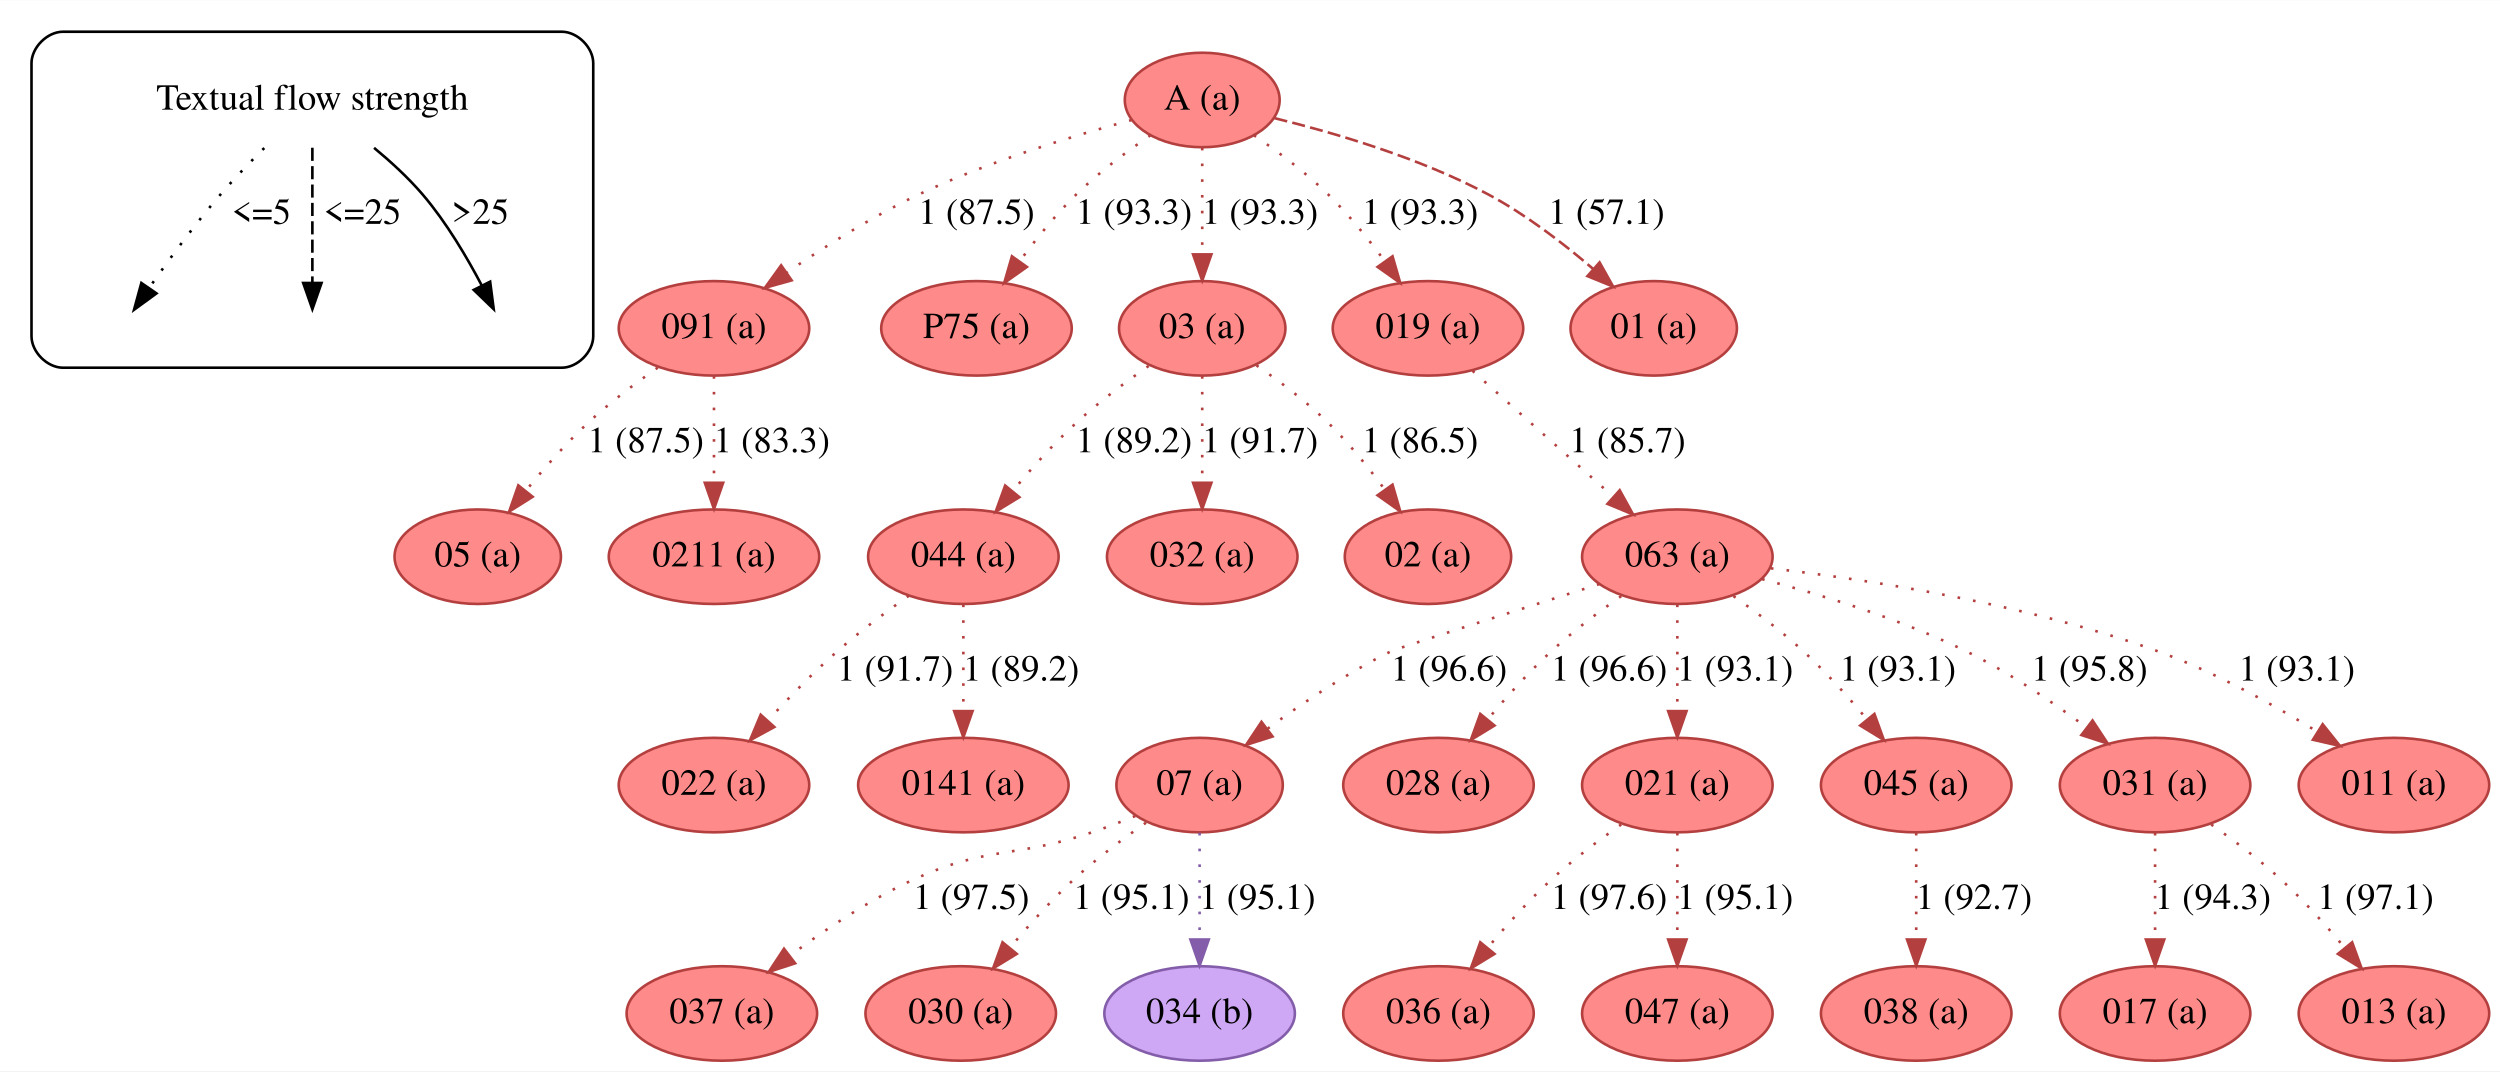
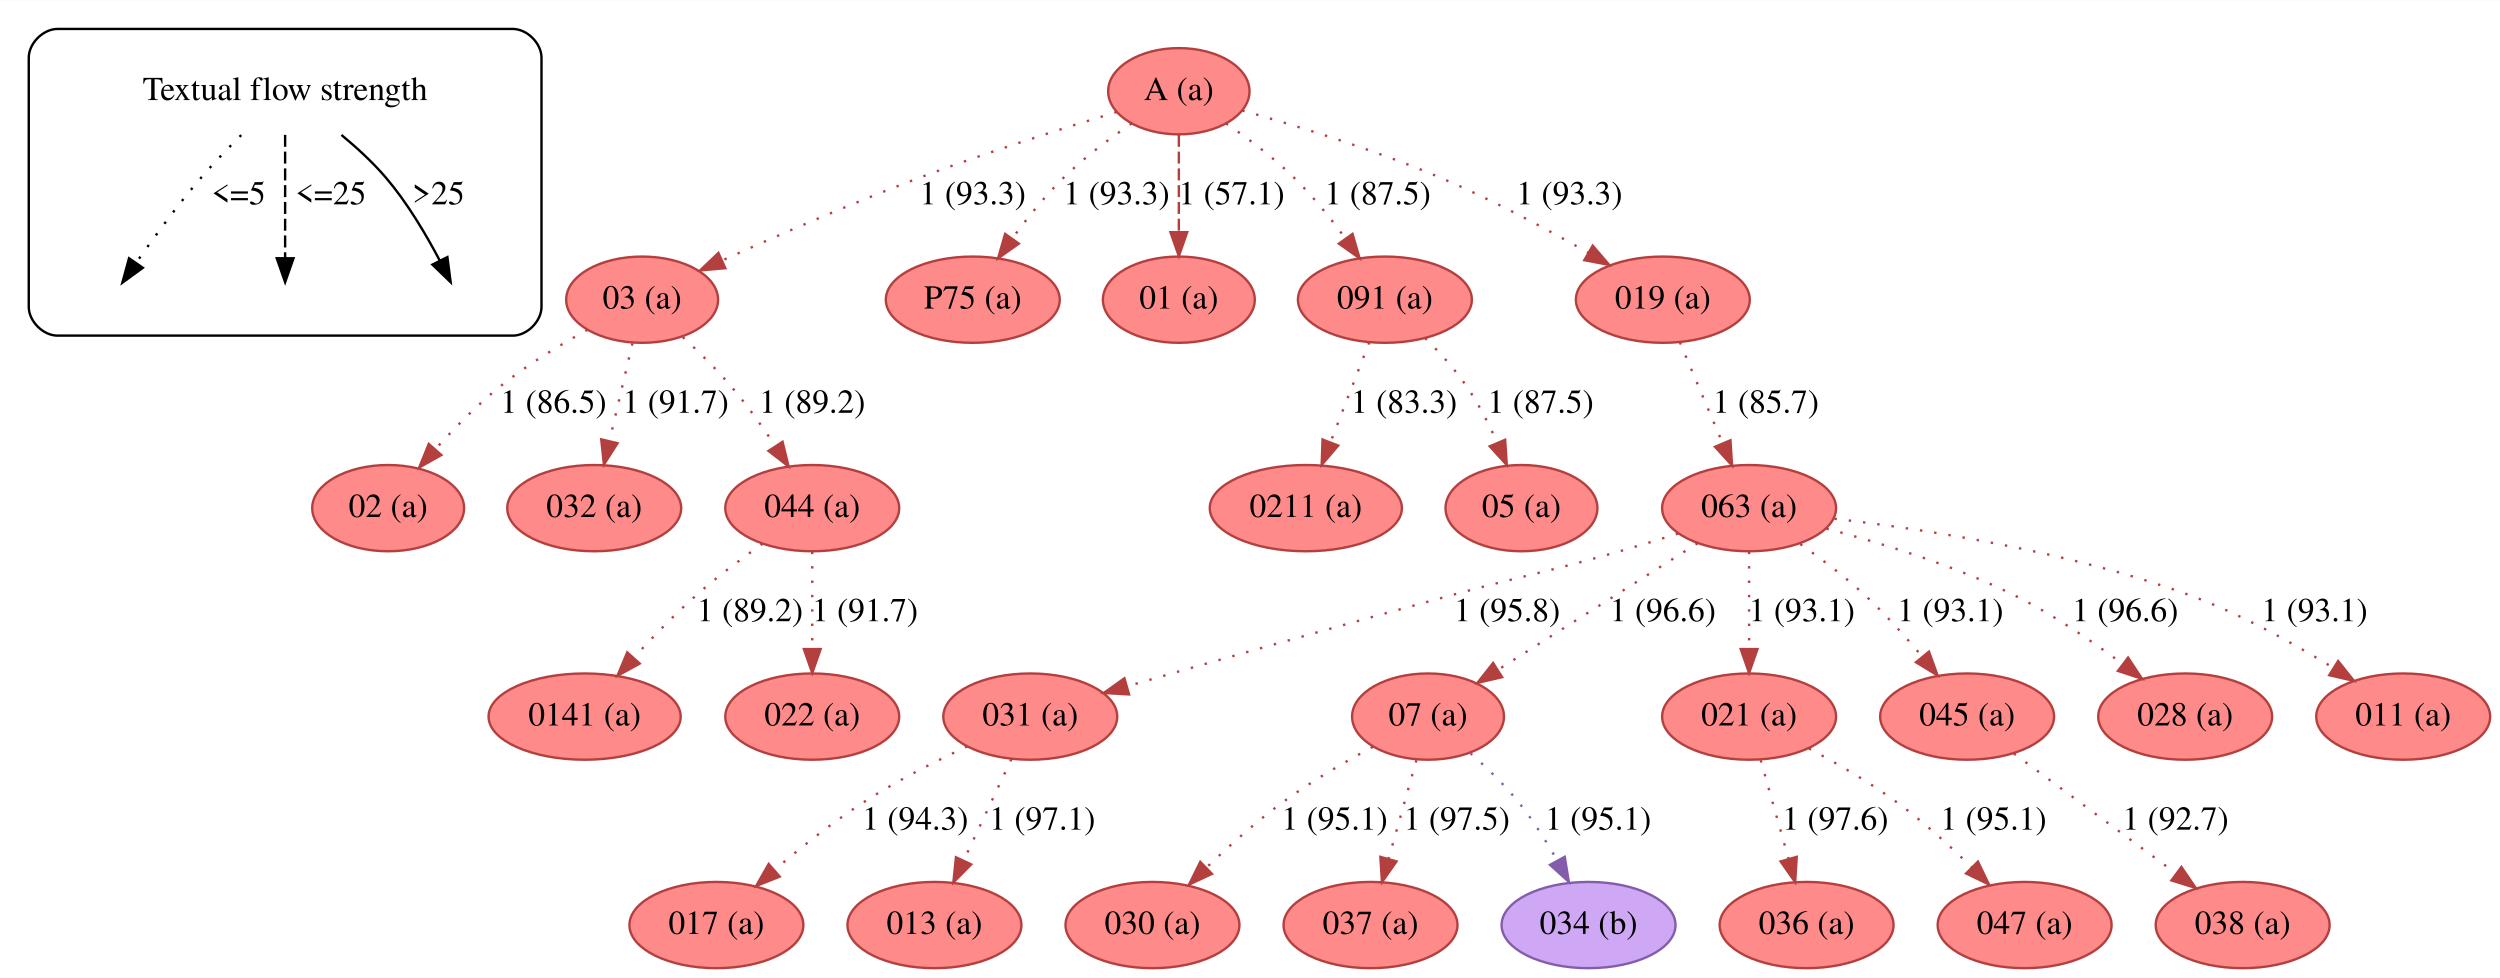
- <svg xmlns="http://www.w3.org/2000/svg" width="952pt" height="408pt" viewBox="0.00 0.00 952.40 408.00">
+ <svg xmlns="http://www.w3.org/2000/svg" width="1043pt" height="408pt" viewBox="0.00 0.00 1043.40 408.00">
  <g id="graph0" class="graph" transform="scale(1 1) rotate(0) translate(4 404)">
-     <polygon fill="white" stroke="none" points="-4,4 -4,-404 948.397,-404 948.397,4 -4,4" />
+     <polygon fill="white" stroke="none" points="-4,4 -4,-404 1039.4,-404 1039.4,4 -4,4" />
    <g id="clust1" class="cluster">
      <path fill="none" stroke="black" d="M20,-264C20,-264 210,-264 210,-264 216,-264 222,-270 222,-276 222,-276 222,-380 222,-380 222,-386 216,-392 210,-392 210,-392 20,-392 20,-392 14,-392 8,-386 8,-380 8,-380 8,-276 8,-276 8,-270 14,-264 20,-264" />
    </g>
    <g id="node1" class="node">
      <text text-anchor="middle" x="115" y="-362.3" font-family="Times,serif" font-size="14.00">Textual flow strength</text>
    </g>
    <g id="edge1" class="edge">
      <path fill="none" stroke="black" stroke-dasharray="1,5" d="M96.666,-347.686C91.132,-342.194 85.161,-335.989 80,-330 70.171,-318.593 60.072,-304.779 52.914,-294.563" />
      <polygon fill="black" stroke="black" points="55.614,-292.314 47.056,-286.068 49.851,-296.288 55.614,-292.314" />
      <text text-anchor="middle" x="95.5" y="-318.8" font-family="Times,serif" font-size="14.00">&lt;=5  </text>
    </g>
    <g id="edge2" class="edge">
      <path fill="none" stroke="black" stroke-dasharray="5,2" d="M115,-347.799C115,-332.794 115,-311.174 115,-296.409" />
      <polygon fill="black" stroke="black" points="118.5,-296.293 115,-286.293 111.5,-296.293 118.5,-296.293" />
      <text text-anchor="middle" x="134" y="-318.8" font-family="Times,serif" font-size="14.00">  &lt;=25</text>
    </g>
    <g id="edge3" class="edge">
      <path fill="none" stroke="black" d="M138.503,-347.76C144.906,-342.462 151.567,-336.344 157,-330 166.087,-319.39 174.095,-305.689 179.546,-295.313" />
      <polygon fill="black" stroke="black" points="182.722,-296.789 184.091,-286.283 176.469,-293.642 182.722,-296.789" />
      <text text-anchor="middle" x="179" y="-318.8" font-family="Times,serif" font-size="14.00">&gt;25</text>
    </g>
    <g id="node5" class="node">
-       <ellipse fill="#ff8a8a" stroke="#b43f3f" cx="268" cy="-279" rx="36.294" ry="18" />
-       <text text-anchor="middle" x="268" y="-275.3" font-family="Times,serif" font-size="14.00">091 (a)</text>
+       <ellipse fill="#ff8a8a" stroke="#b43f3f" cx="264" cy="-279" rx="31.695" ry="18" />
+       <text text-anchor="middle" x="264" y="-275.3" font-family="Times,serif" font-size="14.00">03 (a)</text>
    </g>
    <g id="node6" class="node">
-       <ellipse fill="#ff8a8a" stroke="#b43f3f" cx="178" cy="-192" rx="31.695" ry="18" />
-       <text text-anchor="middle" x="178" y="-188.3" font-family="Times,serif" font-size="14.00">05 (a)</text>
+       <ellipse fill="#ff8a8a" stroke="#b43f3f" cx="158" cy="-192" rx="31.695" ry="18" />
+       <text text-anchor="middle" x="158" y="-188.3" font-family="Times,serif" font-size="14.00">02 (a)</text>
    </g>
    <g id="edge4" class="edge">
-       <path fill="none" stroke="#b43f3f" stroke-dasharray="1,5" d="M246.584,-264.054C237.957,-258.018 228.142,-250.601 220,-243 211.585,-235.144 203.238,-225.653 196.228,-217.06" />
-       <polygon fill="#b43f3f" stroke="#b43f3f" points="198.924,-214.827 189.959,-209.18 193.446,-219.185 198.924,-214.827" />
-       <text text-anchor="middle" x="242" y="-231.8" font-family="Times,serif" font-size="14.00">1 (87.5)</text>
+       <path fill="none" stroke="#b43f3f" stroke-dasharray="1,5" d="M241.178,-266.431C229.811,-260.19 216.15,-251.941 205,-243 195.322,-235.24 185.741,-225.52 177.78,-216.72" />
+       <polygon fill="#b43f3f" stroke="#b43f3f" points="180.201,-214.173 170.967,-208.978 174.946,-218.797 180.201,-214.173" />
+       <text text-anchor="middle" x="227" y="-231.8" font-family="Times,serif" font-size="14.00">1 (86.5)</text>
    </g>
    <g id="node7" class="node">
-       <ellipse fill="#ff8a8a" stroke="#b43f3f" cx="268" cy="-192" rx="40.094" ry="18" />
-       <text text-anchor="middle" x="268" y="-188.3" font-family="Times,serif" font-size="14.00">0211 (a)</text>
+       <ellipse fill="#ff8a8a" stroke="#b43f3f" cx="244" cy="-192" rx="36.294" ry="18" />
+       <text text-anchor="middle" x="244" y="-188.3" font-family="Times,serif" font-size="14.00">032 (a)</text>
    </g>
    <g id="edge5" class="edge">
-       <path fill="none" stroke="#b43f3f" stroke-dasharray="1,5" d="M268,-260.799C268,-249.163 268,-233.548 268,-220.237" />
-       <polygon fill="#b43f3f" stroke="#b43f3f" points="271.5,-220.175 268,-210.175 264.5,-220.175 271.5,-220.175" />
-       <text text-anchor="middle" x="290" y="-231.8" font-family="Times,serif" font-size="14.00">1 (83.3)</text>
+       <path fill="none" stroke="#b43f3f" stroke-dasharray="1,5" d="M259.953,-260.799C257.215,-249.163 253.541,-233.548 250.409,-220.237" />
+       <polygon fill="#b43f3f" stroke="#b43f3f" points="253.739,-219.108 248.041,-210.175 246.925,-220.711 253.739,-219.108" />
+       <text text-anchor="middle" x="278" y="-231.8" font-family="Times,serif" font-size="14.00">1 (91.7)</text>
    </g>
    <g id="node8" class="node">
-       <ellipse fill="#ff8a8a" stroke="#b43f3f" cx="454" cy="-366" rx="29.497" ry="18" />
-       <text text-anchor="middle" x="454" y="-362.3" font-family="Times,serif" font-size="14.00">A (a)</text>
+       <ellipse fill="#ff8a8a" stroke="#b43f3f" cx="335" cy="-192" rx="36.294" ry="18" />
+       <text text-anchor="middle" x="335" y="-188.3" font-family="Times,serif" font-size="14.00">044 (a)</text>
    </g>
    <g id="edge6" class="edge">
-       <path fill="none" stroke="#b43f3f" stroke-dasharray="1,5" d="M427.084,-358.348C404.78,-352.351 372.549,-342.555 346,-330 328.539,-321.743 310.298,-310.231 295.849,-300.335" />
-       <polygon fill="#b43f3f" stroke="#b43f3f" points="297.587,-297.28 287.384,-294.425 293.58,-303.02 297.587,-297.28" />
-       <text text-anchor="middle" x="368" y="-318.8" font-family="Times,serif" font-size="14.00">1 (87.5)</text>
+       <path fill="none" stroke="#b43f3f" stroke-dasharray="1,5" d="M280.965,-263.384C287.537,-257.365 294.925,-250.137 301,-243 307.596,-235.251 314.071,-226.201 319.572,-217.947" />
+       <polygon fill="#b43f3f" stroke="#b43f3f" points="322.61,-219.695 325.118,-209.402 316.738,-215.884 322.61,-219.695" />
+       <text text-anchor="middle" x="335" y="-231.8" font-family="Times,serif" font-size="14.00">1 (89.2)</text>
+     </g>
+     <g id="node31" class="node">
+       <ellipse fill="#ff8a8a" stroke="#b43f3f" cx="240" cy="-105" rx="40.094" ry="18" />
+       <text text-anchor="middle" x="240" y="-101.3" font-family="Times,serif" font-size="14.00">0141 (a)</text>
+     </g>
+     <g id="edge29" class="edge">
+       <path fill="none" stroke="#b43f3f" stroke-dasharray="1,5" d="M314.27,-177.159C305.564,-171.025 295.505,-163.508 287,-156 277.837,-147.911 268.469,-138.276 260.533,-129.632" />
+       <polygon fill="#b43f3f" stroke="#b43f3f" points="262.99,-127.129 253.694,-122.045 257.79,-131.816 262.99,-127.129" />
+       <text text-anchor="middle" x="309" y="-144.8" font-family="Times,serif" font-size="14.00">1 (89.2)</text>
+     </g>
+     <g id="node32" class="node">
+       <ellipse fill="#ff8a8a" stroke="#b43f3f" cx="335" cy="-105" rx="36.294" ry="18" />
+       <text text-anchor="middle" x="335" y="-101.3" font-family="Times,serif" font-size="14.00">022 (a)</text>
+     </g>
+     <g id="edge30" class="edge">
+       <path fill="none" stroke="#b43f3f" stroke-dasharray="1,5" d="M335,-173.799C335,-162.163 335,-146.548 335,-133.237" />
+       <polygon fill="#b43f3f" stroke="#b43f3f" points="338.5,-133.175 335,-123.175 331.5,-133.175 338.5,-133.175" />
+       <text text-anchor="middle" x="357" y="-144.8" font-family="Times,serif" font-size="14.00">1 (91.7)</text>
    </g>
    <g id="node9" class="node">
-       <ellipse fill="#ff8a8a" stroke="#b43f3f" cx="368" cy="-279" rx="36.294" ry="18" />
-       <text text-anchor="middle" x="368" y="-275.3" font-family="Times,serif" font-size="14.00">P75 (a)</text>
+       <ellipse fill="#ff8a8a" stroke="#b43f3f" cx="488" cy="-366" rx="29.497" ry="18" />
+       <text text-anchor="middle" x="488" y="-362.3" font-family="Times,serif" font-size="14.00">A (a)</text>
    </g>
    <g id="edge7" class="edge">
-       <path fill="none" stroke="#b43f3f" stroke-dasharray="1,5" d="M434.3,-352.561C425.199,-346.347 414.543,-338.375 406,-330 398.175,-322.329 390.638,-312.975 384.368,-304.442" />
-       <polygon fill="#b43f3f" stroke="#b43f3f" points="387.206,-302.394 378.557,-296.275 381.503,-306.452 387.206,-302.394" />
-       <text text-anchor="middle" x="428" y="-318.8" font-family="Times,serif" font-size="14.00">1 (93.3)</text>
+       <path fill="none" stroke="#b43f3f" stroke-dasharray="1,5" d="M462.016,-357.327C439.991,-350.645 407.668,-340.42 380,-330 351.807,-319.382 320.468,-305.762 297.478,-295.419" />
+       <polygon fill="#b43f3f" stroke="#b43f3f" points="298.724,-292.141 288.17,-291.205 295.837,-298.518 298.724,-292.141" />
+       <text text-anchor="middle" x="402" y="-318.8" font-family="Times,serif" font-size="14.00">1 (93.3)</text>
    </g>
    <g id="node10" class="node">
-       <ellipse fill="#ff8a8a" stroke="#b43f3f" cx="454" cy="-279" rx="31.695" ry="18" />
-       <text text-anchor="middle" x="454" y="-275.3" font-family="Times,serif" font-size="14.00">03 (a)</text>
+       <ellipse fill="#ff8a8a" stroke="#b43f3f" cx="402" cy="-279" rx="36.294" ry="18" />
+       <text text-anchor="middle" x="402" y="-275.3" font-family="Times,serif" font-size="14.00">P75 (a)</text>
    </g>
    <g id="edge8" class="edge">
-       <path fill="none" stroke="#b43f3f" stroke-dasharray="1,5" d="M454,-347.799C454,-336.163 454,-320.548 454,-307.237" />
-       <polygon fill="#b43f3f" stroke="#b43f3f" points="457.5,-307.175 454,-297.175 450.5,-307.175 457.5,-307.175" />
-       <text text-anchor="middle" x="476" y="-318.8" font-family="Times,serif" font-size="14.00">1 (93.3)</text>
+       <path fill="none" stroke="#b43f3f" stroke-dasharray="1,5" d="M468.3,-352.561C459.199,-346.347 448.543,-338.375 440,-330 432.175,-322.329 424.638,-312.975 418.368,-304.442" />
+       <polygon fill="#b43f3f" stroke="#b43f3f" points="421.206,-302.394 412.557,-296.275 415.503,-306.452 421.206,-302.394" />
+       <text text-anchor="middle" x="462" y="-318.8" font-family="Times,serif" font-size="14.00">1 (93.3)</text>
    </g>
    <g id="node11" class="node">
-       <ellipse fill="#ff8a8a" stroke="#b43f3f" cx="540" cy="-279" rx="36.294" ry="18" />
-       <text text-anchor="middle" x="540" y="-275.3" font-family="Times,serif" font-size="14.00">019 (a)</text>
+       <ellipse fill="#ff8a8a" stroke="#b43f3f" cx="488" cy="-279" rx="31.695" ry="18" />
+       <text text-anchor="middle" x="488" y="-275.3" font-family="Times,serif" font-size="14.00">01 (a)</text>
    </g>
    <g id="edge9" class="edge">
-       <path fill="none" stroke="#b43f3f" stroke-dasharray="1,5" d="M473.7,-352.561C482.801,-346.347 493.457,-338.375 502,-330 509.825,-322.329 517.362,-312.975 523.632,-304.442" />
-       <polygon fill="#b43f3f" stroke="#b43f3f" points="526.497,-306.452 529.443,-296.275 520.794,-302.394 526.497,-306.452" />
-       <text text-anchor="middle" x="537" y="-318.8" font-family="Times,serif" font-size="14.00">1 (93.3)</text>
+       <path fill="none" stroke="#b43f3f" stroke-dasharray="5,2" d="M488,-347.799C488,-336.163 488,-320.548 488,-307.237" />
+       <polygon fill="#b43f3f" stroke="#b43f3f" points="491.5,-307.175 488,-297.175 484.5,-307.175 491.5,-307.175" />
+       <text text-anchor="middle" x="510" y="-318.8" font-family="Times,serif" font-size="14.00">1 (57.1)</text>
    </g>
    <g id="node12" class="node">
-       <ellipse fill="#ff8a8a" stroke="#b43f3f" cx="626" cy="-279" rx="31.695" ry="18" />
-       <text text-anchor="middle" x="626" y="-275.3" font-family="Times,serif" font-size="14.00">01 (a)</text>
+       <ellipse fill="#ff8a8a" stroke="#b43f3f" cx="574" cy="-279" rx="36.294" ry="18" />
+       <text text-anchor="middle" x="574" y="-275.3" font-family="Times,serif" font-size="14.00">091 (a)</text>
    </g>
    <g id="edge10" class="edge">
-       <path fill="none" stroke="#b43f3f" stroke-dasharray="5,2" d="M481.52,-359.083C504.242,-353.524 536.881,-343.958 563,-330 577.27,-322.374 591.53,-311.408 602.864,-301.687" />
-       <polygon fill="#b43f3f" stroke="#b43f3f" points="605.378,-304.137 610.559,-294.895 600.745,-298.889 605.378,-304.137" />
-       <text text-anchor="middle" x="608" y="-318.8" font-family="Times,serif" font-size="14.00">1 (57.1)</text>
+       <path fill="none" stroke="#b43f3f" stroke-dasharray="1,5" d="M507.7,-352.561C516.801,-346.347 527.457,-338.375 536,-330 543.825,-322.329 551.362,-312.975 557.632,-304.442" />
+       <polygon fill="#b43f3f" stroke="#b43f3f" points="560.497,-306.452 563.443,-296.275 554.794,-302.394 560.497,-306.452" />
+       <text text-anchor="middle" x="571" y="-318.8" font-family="Times,serif" font-size="14.00">1 (87.5)</text>
+     </g>
+     <g id="node13" class="node">
+       <ellipse fill="#ff8a8a" stroke="#b43f3f" cx="690" cy="-279" rx="36.294" ry="18" />
+       <text text-anchor="middle" x="690" y="-275.3" font-family="Times,serif" font-size="14.00">019 (a)</text>
+     </g>
+     <g id="edge11" class="edge">
+       <path fill="none" stroke="#b43f3f" stroke-dasharray="1,5" d="M514.476,-357.967C536.857,-351.676 569.564,-341.665 597,-330 618.261,-320.961 641.129,-308.703 658.868,-298.587" />
+       <polygon fill="#b43f3f" stroke="#b43f3f" points="660.731,-301.552 667.641,-293.521 657.231,-295.491 660.731,-301.552" />
+       <text text-anchor="middle" x="651" y="-318.8" font-family="Times,serif" font-size="14.00">1 (93.3)</text>
+     </g>
+     <g id="node14" class="node">
+       <ellipse fill="#ff8a8a" stroke="#b43f3f" cx="541" cy="-192" rx="40.094" ry="18" />
+       <text text-anchor="middle" x="541" y="-188.3" font-family="Times,serif" font-size="14.00">0211 (a)</text>
+     </g>
+     <g id="edge12" class="edge">
+       <path fill="none" stroke="#b43f3f" stroke-dasharray="1,5" d="M567.48,-261.207C562.855,-249.293 556.554,-233.063 551.259,-219.424" />
+       <polygon fill="#b43f3f" stroke="#b43f3f" points="554.501,-218.105 547.619,-210.049 547.976,-220.638 554.501,-218.105" />
+       <text text-anchor="middle" x="582" y="-231.8" font-family="Times,serif" font-size="14.00">1 (83.3)</text>
+     </g>
+     <g id="node15" class="node">
+       <ellipse fill="#ff8a8a" stroke="#b43f3f" cx="631" cy="-192" rx="31.695" ry="18" />
+       <text text-anchor="middle" x="631" y="-188.3" font-family="Times,serif" font-size="14.00">05 (a)</text>
+     </g>
+     <g id="edge13" class="edge">
+       <path fill="none" stroke="#b43f3f" stroke-dasharray="1,5" d="M590.804,-262.978C596.724,-257.131 603.114,-250.127 608,-243 612.994,-235.717 617.38,-227.175 620.945,-219.234" />
+       <polygon fill="#b43f3f" stroke="#b43f3f" points="624.192,-220.542 624.874,-209.969 617.748,-217.809 624.192,-220.542" />
+       <text text-anchor="middle" x="639" y="-231.8" font-family="Times,serif" font-size="14.00">1 (87.5)</text>
+     </g>
+     <g id="node16" class="node">
+       <ellipse fill="#ff8a8a" stroke="#b43f3f" cx="726" cy="-192" rx="36.294" ry="18" />
+       <text text-anchor="middle" x="726" y="-188.3" font-family="Times,serif" font-size="14.00">063 (a)</text>
+     </g>
+     <g id="edge27" class="edge">
+       <path fill="none" stroke="#b43f3f" stroke-dasharray="1,5" d="M697.112,-261.207C702.191,-249.216 709.122,-232.851 714.922,-219.157" />
+       <polygon fill="#b43f3f" stroke="#b43f3f" points="718.225,-220.332 718.902,-209.758 711.779,-217.602 718.225,-220.332" />
+       <text text-anchor="middle" x="733" y="-231.8" font-family="Times,serif" font-size="14.00">1 (85.7)</text>
+     </g>
+     <g id="node17" class="node">
+       <ellipse fill="#ff8a8a" stroke="#b43f3f" cx="426" cy="-105" rx="36.294" ry="18" />
+       <text text-anchor="middle" x="426" y="-101.3" font-family="Times,serif" font-size="14.00">031 (a)</text>
+     </g>
+     <g id="edge14" class="edge">
+       <path fill="none" stroke="#b43f3f" stroke-dasharray="1,5" d="M696.371,-181.381C688.476,-178.897 679.934,-176.282 672,-174 641.542,-165.239 633.585,-164.308 603,-156 556.162,-143.277 502.547,-128.036 466.713,-117.752" />
+       <polygon fill="#b43f3f" stroke="#b43f3f" points="467.223,-114.257 456.645,-114.859 465.289,-120.985 467.223,-114.257" />
+       <text text-anchor="middle" x="625" y="-144.8" font-family="Times,serif" font-size="14.00">1 (95.8)</text>
+     </g>
+     <g id="node18" class="node">
+       <ellipse fill="#ff8a8a" stroke="#b43f3f" cx="592" cy="-105" rx="31.695" ry="18" />
+       <text text-anchor="middle" x="592" y="-101.3" font-family="Times,serif" font-size="14.00">07 (a)</text>
+     </g>
+     <g id="edge15" class="edge">
+       <path fill="none" stroke="#b43f3f" stroke-dasharray="1,5" d="M704.471,-177.343C681.936,-163.049 646.408,-140.513 621.322,-124.6" />
+       <polygon fill="#b43f3f" stroke="#b43f3f" points="622.915,-121.466 612.596,-119.065 619.165,-127.377 622.915,-121.466" />
+       <text text-anchor="middle" x="690" y="-144.8" font-family="Times,serif" font-size="14.00">1 (96.6)</text>
+     </g>
+     <g id="node19" class="node">
+       <ellipse fill="#ff8a8a" stroke="#b43f3f" cx="726" cy="-105" rx="36.294" ry="18" />
+       <text text-anchor="middle" x="726" y="-101.3" font-family="Times,serif" font-size="14.00">021 (a)</text>
+     </g>
+     <g id="edge16" class="edge">
+       <path fill="none" stroke="#b43f3f" stroke-dasharray="1,5" d="M726,-173.799C726,-162.163 726,-146.548 726,-133.237" />
+       <polygon fill="#b43f3f" stroke="#b43f3f" points="729.5,-133.175 726,-123.175 722.5,-133.175 729.5,-133.175" />
+       <text text-anchor="middle" x="748" y="-144.8" font-family="Times,serif" font-size="14.00">1 (93.1)</text>
+     </g>
+     <g id="node20" class="node">
+       <ellipse fill="#ff8a8a" stroke="#b43f3f" cx="817" cy="-105" rx="36.294" ry="18" />
+       <text text-anchor="middle" x="817" y="-101.3" font-family="Times,serif" font-size="14.00">045 (a)</text>
+     </g>
+     <g id="edge17" class="edge">
+       <path fill="none" stroke="#b43f3f" stroke-dasharray="1,5" d="M747.372,-177.006C755.992,-170.963 765.814,-163.554 774,-156 782.544,-148.115 791.076,-138.619 798.26,-130.029" />
+       <polygon fill="#b43f3f" stroke="#b43f3f" points="801.077,-132.113 804.692,-122.155 795.656,-127.685 801.077,-132.113" />
+       <text text-anchor="middle" x="810" y="-144.8" font-family="Times,serif" font-size="14.00">1 (93.1)</text>
+     </g>
+     <g id="node21" class="node">
+       <ellipse fill="#ff8a8a" stroke="#b43f3f" cx="908" cy="-105" rx="36.294" ry="18" />
+       <text text-anchor="middle" x="908" y="-101.3" font-family="Times,serif" font-size="14.00">028 (a)</text>
+     </g>
+     <g id="edge18" class="edge">
+       <path fill="none" stroke="#b43f3f" stroke-dasharray="1,5" d="M758.267,-183.461C780.727,-177.566 811.009,-168.305 836,-156 852.128,-148.059 868.702,-136.801 881.877,-126.977" />
+       <polygon fill="#b43f3f" stroke="#b43f3f" points="884.176,-129.626 890.004,-120.778 879.931,-124.06 884.176,-129.626" />
+       <text text-anchor="middle" x="883" y="-144.8" font-family="Times,serif" font-size="14.00">1 (96.6)</text>
+     </g>
+     <g id="node22" class="node">
+       <ellipse fill="#ff8a8a" stroke="#b43f3f" cx="999" cy="-105" rx="36.294" ry="18" />
+       <text text-anchor="middle" x="999" y="-101.3" font-family="Times,serif" font-size="14.00">011 (a)</text>
+     </g>
+     <g id="edge19" class="edge">
+       <path fill="none" stroke="#b43f3f" stroke-dasharray="1,5" d="M761.629,-187.578C799.17,-183.197 859.588,-173.927 909,-156 930.266,-148.285 952.502,-135.977 969.552,-125.504" />
+       <polygon fill="#b43f3f" stroke="#b43f3f" points="971.844,-128.197 978.451,-119.915 968.121,-122.269 971.844,-128.197" />
+       <text text-anchor="middle" x="962" y="-144.8" font-family="Times,serif" font-size="14.00">1 (93.1)</text>
+     </g>
+     <g id="node23" class="node">
+       <ellipse fill="#ff8a8a" stroke="#b43f3f" cx="295" cy="-18" rx="36.294" ry="18" />
+       <text text-anchor="middle" x="295" y="-14.3" font-family="Times,serif" font-size="14.00">017 (a)</text>
+     </g>
+     <g id="edge20" class="edge">
+       <path fill="none" stroke="#b43f3f" stroke-dasharray="1,5" d="M399.641,-92.527C386.188,-86.251 369.796,-77.943 356,-69 343.273,-60.75 330.139,-50.278 319.334,-41.052" />
+       <polygon fill="#b43f3f" stroke="#b43f3f" points="321.411,-38.221 311.57,-34.297 316.817,-43.502 321.411,-38.221" />
+       <text text-anchor="middle" x="378" y="-57.8" font-family="Times,serif" font-size="14.00">1 (94.3)</text>
+     </g>
+     <g id="node24" class="node">
+       <ellipse fill="#ff8a8a" stroke="#b43f3f" cx="386" cy="-18" rx="36.294" ry="18" />
+       <text text-anchor="middle" x="386" y="-14.3" font-family="Times,serif" font-size="14.00">013 (a)</text>
+     </g>
+     <g id="edge21" class="edge">
+       <path fill="none" stroke="#b43f3f" stroke-dasharray="1,5" d="M418.097,-87.207C412.454,-75.216 404.753,-58.851 398.309,-45.157" />
+       <polygon fill="#b43f3f" stroke="#b43f3f" points="401.311,-43.316 393.886,-35.758 394.977,-46.297 401.311,-43.316" />
+       <text text-anchor="middle" x="431" y="-57.8" font-family="Times,serif" font-size="14.00">1 (97.1)</text>
    </g>
    <g id="node25" class="node">
-       <ellipse fill="#ff8a8a" stroke="#b43f3f" cx="363" cy="-192" rx="36.294" ry="18" />
-       <text text-anchor="middle" x="363" y="-188.3" font-family="Times,serif" font-size="14.00">044 (a)</text>
+       <ellipse fill="#ff8a8a" stroke="#b43f3f" cx="477" cy="-18" rx="36.294" ry="18" />
+       <text text-anchor="middle" x="477" y="-14.3" font-family="Times,serif" font-size="14.00">030 (a)</text>
    </g>
    <g id="edge22" class="edge">
-       <path fill="none" stroke="#b43f3f" stroke-dasharray="1,5" d="M433.581,-264.672C424.737,-258.512 414.489,-250.834 406,-243 397.456,-235.115 388.924,-225.619 381.74,-217.029" />
-       <polygon fill="#b43f3f" stroke="#b43f3f" points="384.344,-214.685 375.308,-209.155 378.923,-219.113 384.344,-214.685" />
-       <text text-anchor="middle" x="428" y="-231.8" font-family="Times,serif" font-size="14.00">1 (89.2)</text>
+       <path fill="none" stroke="#b43f3f" stroke-dasharray="1,5" d="M568.931,-92.366C557.182,-86.048 542.903,-77.751 531,-69 520.062,-60.959 508.902,-50.98 499.588,-42.056" />
+       <polygon fill="#b43f3f" stroke="#b43f3f" points="501.84,-39.364 492.243,-34.875 496.946,-44.369 501.84,-39.364" />
+       <text text-anchor="middle" x="553" y="-57.8" font-family="Times,serif" font-size="14.00">1 (95.1)</text>
    </g>
    <g id="node26" class="node">
-       <ellipse fill="#ff8a8a" stroke="#b43f3f" cx="454" cy="-192" rx="36.294" ry="18" />
-       <text text-anchor="middle" x="454" y="-188.3" font-family="Times,serif" font-size="14.00">032 (a)</text>
+       <ellipse fill="#ff8a8a" stroke="#b43f3f" cx="568" cy="-18" rx="36.294" ry="18" />
+       <text text-anchor="middle" x="568" y="-14.3" font-family="Times,serif" font-size="14.00">037 (a)</text>
    </g>
    <g id="edge23" class="edge">
-       <path fill="none" stroke="#b43f3f" stroke-dasharray="1,5" d="M454,-260.799C454,-249.163 454,-233.548 454,-220.237" />
-       <polygon fill="#b43f3f" stroke="#b43f3f" points="457.5,-220.175 454,-210.175 450.5,-220.175 457.5,-220.175" />
-       <text text-anchor="middle" x="476" y="-231.8" font-family="Times,serif" font-size="14.00">1 (91.7)</text>
+       <path fill="none" stroke="#b43f3f" stroke-dasharray="1,5" d="M587.143,-86.799C583.803,-74.97 579.303,-59.03 575.504,-45.578" />
+       <polygon fill="#b43f3f" stroke="#b43f3f" points="578.853,-44.558 572.768,-35.885 572.117,-46.46 578.853,-44.558" />
+       <text text-anchor="middle" x="604" y="-57.8" font-family="Times,serif" font-size="14.00">1 (97.5)</text>
    </g>
    <g id="node27" class="node">
-       <ellipse fill="#ff8a8a" stroke="#b43f3f" cx="540" cy="-192" rx="31.695" ry="18" />
-       <text text-anchor="middle" x="540" y="-188.3" font-family="Times,serif" font-size="14.00">02 (a)</text>
+       <ellipse fill="#cea8f4" stroke="#835da9" cx="659" cy="-18" rx="36.294" ry="18" />
+       <text text-anchor="middle" x="659" y="-14.3" font-family="Times,serif" font-size="14.00">034 (b)</text>
    </g>
    <g id="edge24" class="edge">
-       <path fill="none" stroke="#b43f3f" stroke-dasharray="1,5" d="M474.647,-264.912C483.533,-258.796 493.752,-251.086 502,-243 509.825,-235.329 517.362,-225.975 523.632,-217.442" />
-       <polygon fill="#b43f3f" stroke="#b43f3f" points="526.497,-219.452 529.443,-209.275 520.794,-215.394 526.497,-219.452" />
-       <text text-anchor="middle" x="537" y="-231.8" font-family="Times,serif" font-size="14.00">1 (86.5)</text>
-     </g>
-     <g id="node13" class="node">
-       <ellipse fill="#ff8a8a" stroke="#b43f3f" cx="635" cy="-192" rx="36.294" ry="18" />
-       <text text-anchor="middle" x="635" y="-188.3" font-family="Times,serif" font-size="14.00">063 (a)</text>
-     </g>
-     <g id="edge27" class="edge">
-       <path fill="none" stroke="#b43f3f" stroke-dasharray="1,5" d="M556.984,-262.804C571.844,-249.508 593.615,-230.029 610.384,-215.025" />
-       <polygon fill="#b43f3f" stroke="#b43f3f" points="613.044,-217.341 618.163,-208.065 608.377,-212.124 613.044,-217.341" />
-       <text text-anchor="middle" x="616" y="-231.8" font-family="Times,serif" font-size="14.00">1 (85.7)</text>
-     </g>
-     <g id="node14" class="node">
-       <ellipse fill="#ff8a8a" stroke="#b43f3f" cx="453" cy="-105" rx="31.695" ry="18" />
-       <text text-anchor="middle" x="453" y="-101.3" font-family="Times,serif" font-size="14.00">07 (a)</text>
-     </g>
-     <g id="edge11" class="edge">
-       <path fill="none" stroke="#b43f3f" stroke-dasharray="1,5" d="M605.313,-181.582C573.68,-171.529 527.863,-156.913 526,-156 509.479,-147.905 492.439,-136.44 478.981,-126.531" />
-       <polygon fill="#b43f3f" stroke="#b43f3f" points="480.791,-123.513 470.696,-120.295 476.581,-129.105 480.791,-123.513" />
-       <text text-anchor="middle" x="548" y="-144.8" font-family="Times,serif" font-size="14.00">1 (96.6)</text>
-     </g>
-     <g id="node15" class="node">
-       <ellipse fill="#ff8a8a" stroke="#b43f3f" cx="544" cy="-105" rx="36.294" ry="18" />
-       <text text-anchor="middle" x="544" y="-101.3" font-family="Times,serif" font-size="14.00">028 (a)</text>
-     </g>
-     <g id="edge12" class="edge">
-       <path fill="none" stroke="#b43f3f" stroke-dasharray="1,5" d="M613.628,-177.006C605.008,-170.963 595.186,-163.554 587,-156 578.456,-148.115 569.924,-138.619 562.74,-130.029" />
-       <polygon fill="#b43f3f" stroke="#b43f3f" points="565.344,-127.685 556.308,-122.155 559.923,-132.113 565.344,-127.685" />
-       <text text-anchor="middle" x="609" y="-144.8" font-family="Times,serif" font-size="14.00">1 (96.6)</text>
-     </g>
-     <g id="node16" class="node">
-       <ellipse fill="#ff8a8a" stroke="#b43f3f" cx="635" cy="-105" rx="36.294" ry="18" />
-       <text text-anchor="middle" x="635" y="-101.3" font-family="Times,serif" font-size="14.00">021 (a)</text>
-     </g>
-     <g id="edge13" class="edge">
-       <path fill="none" stroke="#b43f3f" stroke-dasharray="1,5" d="M635,-173.799C635,-162.163 635,-146.548 635,-133.237" />
-       <polygon fill="#b43f3f" stroke="#b43f3f" points="638.5,-133.175 635,-123.175 631.5,-133.175 638.5,-133.175" />
-       <text text-anchor="middle" x="657" y="-144.8" font-family="Times,serif" font-size="14.00">1 (93.1)</text>
-     </g>
-     <g id="node17" class="node">
-       <ellipse fill="#ff8a8a" stroke="#b43f3f" cx="726" cy="-105" rx="36.294" ry="18" />
-       <text text-anchor="middle" x="726" y="-101.3" font-family="Times,serif" font-size="14.00">045 (a)</text>
-     </g>
-     <g id="edge14" class="edge">
-       <path fill="none" stroke="#b43f3f" stroke-dasharray="1,5" d="M656.372,-177.006C664.992,-170.963 674.814,-163.554 683,-156 691.544,-148.115 700.076,-138.619 707.26,-130.029" />
-       <polygon fill="#b43f3f" stroke="#b43f3f" points="710.077,-132.113 713.692,-122.155 704.656,-127.685 710.077,-132.113" />
-       <text text-anchor="middle" x="719" y="-144.8" font-family="Times,serif" font-size="14.00">1 (93.1)</text>
-     </g>
-     <g id="node18" class="node">
-       <ellipse fill="#ff8a8a" stroke="#b43f3f" cx="817" cy="-105" rx="36.294" ry="18" />
-       <text text-anchor="middle" x="817" y="-101.3" font-family="Times,serif" font-size="14.00">031 (a)</text>
-     </g>
-     <g id="edge15" class="edge">
-       <path fill="none" stroke="#b43f3f" stroke-dasharray="1,5" d="M667.267,-183.461C689.727,-177.566 720.009,-168.305 745,-156 761.128,-148.059 777.702,-136.801 790.877,-126.977" />
-       <polygon fill="#b43f3f" stroke="#b43f3f" points="793.176,-129.626 799.004,-120.778 788.931,-124.06 793.176,-129.626" />
-       <text text-anchor="middle" x="792" y="-144.8" font-family="Times,serif" font-size="14.00">1 (95.8)</text>
-     </g>
-     <g id="node19" class="node">
-       <ellipse fill="#ff8a8a" stroke="#b43f3f" cx="908" cy="-105" rx="36.294" ry="18" />
-       <text text-anchor="middle" x="908" y="-101.3" font-family="Times,serif" font-size="14.00">011 (a)</text>
-     </g>
-     <g id="edge16" class="edge">
-       <path fill="none" stroke="#b43f3f" stroke-dasharray="1,5" d="M670.629,-187.578C708.17,-183.197 768.588,-173.927 818,-156 839.266,-148.285 861.502,-135.977 878.552,-125.504" />
-       <polygon fill="#b43f3f" stroke="#b43f3f" points="880.844,-128.197 887.451,-119.915 877.121,-122.269 880.844,-128.197" />
-       <text text-anchor="middle" x="871" y="-144.8" font-family="Times,serif" font-size="14.00">1 (93.1)</text>
-     </g>
-     <g id="node20" class="node">
-       <ellipse fill="#ff8a8a" stroke="#b43f3f" cx="271" cy="-18" rx="36.294" ry="18" />
-       <text text-anchor="middle" x="271" y="-14.3" font-family="Times,serif" font-size="14.00">037 (a)</text>
-     </g>
-     <g id="edge17" class="edge">
-       <path fill="none" stroke="#b43f3f" stroke-dasharray="1,5" d="M428.488,-93.209C423.107,-91.016 417.402,-88.826 412,-87 382.383,-76.99 372.422,-82.023 344,-69 327.389,-61.389 310.455,-50.056 297.083,-40.104" />
-       <polygon fill="#b43f3f" stroke="#b43f3f" points="298.922,-37.104 288.85,-33.816 294.673,-42.667 298.922,-37.104" />
-       <text text-anchor="middle" x="366" y="-57.8" font-family="Times,serif" font-size="14.00">1 (97.5)</text>
-     </g>
-     <g id="node21" class="node">
-       <ellipse fill="#ff8a8a" stroke="#b43f3f" cx="362" cy="-18" rx="36.294" ry="18" />
-       <text text-anchor="middle" x="362" y="-14.3" font-family="Times,serif" font-size="14.00">030 (a)</text>
-     </g>
-     <g id="edge18" class="edge">
-       <path fill="none" stroke="#b43f3f" stroke-dasharray="1,5" d="M432.581,-90.672C423.737,-84.512 413.489,-76.834 405,-69 396.456,-61.115 387.924,-51.619 380.74,-43.029" />
-       <polygon fill="#b43f3f" stroke="#b43f3f" points="383.344,-40.685 374.308,-35.154 377.923,-45.114 383.344,-40.685" />
-       <text text-anchor="middle" x="427" y="-57.8" font-family="Times,serif" font-size="14.00">1 (95.1)</text>
-     </g>
-     <g id="node22" class="node">
-       <ellipse fill="#cea8f4" stroke="#835da9" cx="453" cy="-18" rx="36.294" ry="18" />
-       <text text-anchor="middle" x="453" y="-14.3" font-family="Times,serif" font-size="14.00">034 (b)</text>
-     </g>
-     <g id="edge19" class="edge">
-       <path fill="none" stroke="#835da9" stroke-dasharray="1,5" d="M453,-86.799C453,-75.163 453,-59.548 453,-46.237" />
-       <polygon fill="#835da9" stroke="#835da9" points="456.5,-46.175 453,-36.175 449.5,-46.175 456.5,-46.175" />
-       <text text-anchor="middle" x="475" y="-57.8" font-family="Times,serif" font-size="14.00">1 (95.1)</text>
-     </g>
-     <g id="node23" class="node">
-       <ellipse fill="#ff8a8a" stroke="#b43f3f" cx="544" cy="-18" rx="36.294" ry="18" />
-       <text text-anchor="middle" x="544" y="-14.3" font-family="Times,serif" font-size="14.00">036 (a)</text>
-     </g>
-     <g id="edge20" class="edge">
-       <path fill="none" stroke="#b43f3f" stroke-dasharray="1,5" d="M613.628,-90.006C605.008,-83.963 595.186,-76.554 587,-69 578.456,-61.115 569.924,-51.619 562.74,-43.029" />
-       <polygon fill="#b43f3f" stroke="#b43f3f" points="565.344,-40.685 556.308,-35.154 559.923,-45.114 565.344,-40.685" />
-       <text text-anchor="middle" x="609" y="-57.8" font-family="Times,serif" font-size="14.00">1 (97.6)</text>
-     </g>
-     <g id="node24" class="node">
-       <ellipse fill="#ff8a8a" stroke="#b43f3f" cx="635" cy="-18" rx="36.294" ry="18" />
-       <text text-anchor="middle" x="635" y="-14.3" font-family="Times,serif" font-size="14.00">047 (a)</text>
-     </g>
-     <g id="edge21" class="edge">
-       <path fill="none" stroke="#b43f3f" stroke-dasharray="1,5" d="M635,-86.799C635,-75.163 635,-59.548 635,-46.237" />
-       <polygon fill="#b43f3f" stroke="#b43f3f" points="638.5,-46.175 635,-36.175 631.5,-46.175 638.5,-46.175" />
-       <text text-anchor="middle" x="657" y="-57.8" font-family="Times,serif" font-size="14.00">1 (95.1)</text>
+       <path fill="none" stroke="#835da9" stroke-dasharray="1,5" d="M609.723,-89.671C616.514,-83.692 624.051,-76.416 630,-69 635.867,-61.686 641.314,-53.05 645.867,-45.032" />
+       <polygon fill="#835da9" stroke="#835da9" points="649.066,-46.475 650.772,-36.019 642.918,-43.129 649.066,-46.475" />
+       <text text-anchor="middle" x="663" y="-57.8" font-family="Times,serif" font-size="14.00">1 (95.1)</text>
+     </g>
+     <g id="node28" class="node">
+       <ellipse fill="#ff8a8a" stroke="#b43f3f" cx="750" cy="-18" rx="36.294" ry="18" />
+       <text text-anchor="middle" x="750" y="-14.3" font-family="Times,serif" font-size="14.00">036 (a)</text>
+     </g>
+     <g id="edge25" class="edge">
+       <path fill="none" stroke="#b43f3f" stroke-dasharray="1,5" d="M730.857,-86.799C734.197,-74.97 738.697,-59.03 742.496,-45.578" />
+       <polygon fill="#b43f3f" stroke="#b43f3f" points="745.883,-46.46 745.232,-35.885 739.147,-44.558 745.883,-46.46" />
+       <text text-anchor="middle" x="762" y="-57.8" font-family="Times,serif" font-size="14.00">1 (97.6)</text>
+     </g>
+     <g id="node29" class="node">
+       <ellipse fill="#ff8a8a" stroke="#b43f3f" cx="841" cy="-18" rx="36.294" ry="18" />
+       <text text-anchor="middle" x="841" y="-14.3" font-family="Times,serif" font-size="14.00">047 (a)</text>
+     </g>
+     <g id="edge26" class="edge">
+       <path fill="none" stroke="#b43f3f" stroke-dasharray="1,5" d="M750.99,-91.678C762.645,-85.49 776.458,-77.506 788,-69 798.82,-61.026 809.788,-51.059 818.917,-42.126" />
+       <polygon fill="#b43f3f" stroke="#b43f3f" points="821.515,-44.478 826.11,-34.931 816.565,-39.529 821.515,-44.478" />
+       <text text-anchor="middle" x="828" y="-57.8" font-family="Times,serif" font-size="14.00">1 (95.1)</text>
    </g>
    <g id="node30" class="node">
-       <ellipse fill="#ff8a8a" stroke="#b43f3f" cx="726" cy="-18" rx="36.294" ry="18" />
-       <text text-anchor="middle" x="726" y="-14.3" font-family="Times,serif" font-size="14.00">038 (a)</text>
+       <ellipse fill="#ff8a8a" stroke="#b43f3f" cx="932" cy="-18" rx="36.294" ry="18" />
+       <text text-anchor="middle" x="932" y="-14.3" font-family="Times,serif" font-size="14.00">038 (a)</text>
    </g>
    <g id="edge28" class="edge">
-       <path fill="none" stroke="#b43f3f" stroke-dasharray="1,5" d="M726,-86.799C726,-75.163 726,-59.548 726,-46.237" />
-       <polygon fill="#b43f3f" stroke="#b43f3f" points="729.5,-46.175 726,-36.175 722.5,-46.175 729.5,-46.175" />
-       <text text-anchor="middle" x="748" y="-57.8" font-family="Times,serif" font-size="14.00">1 (92.7)</text>
-     </g>
-     <g id="node31" class="node">
-       <ellipse fill="#ff8a8a" stroke="#b43f3f" cx="817" cy="-18" rx="36.294" ry="18" />
-       <text text-anchor="middle" x="817" y="-14.3" font-family="Times,serif" font-size="14.00">017 (a)</text>
-     </g>
-     <g id="edge29" class="edge">
-       <path fill="none" stroke="#b43f3f" stroke-dasharray="1,5" d="M817,-86.799C817,-75.163 817,-59.548 817,-46.237" />
-       <polygon fill="#b43f3f" stroke="#b43f3f" points="820.5,-46.175 817,-36.175 813.5,-46.175 820.5,-46.175" />
-       <text text-anchor="middle" x="839" y="-57.8" font-family="Times,serif" font-size="14.00">1 (94.3)</text>
-     </g>
-     <g id="node32" class="node">
-       <ellipse fill="#ff8a8a" stroke="#b43f3f" cx="908" cy="-18" rx="36.294" ry="18" />
-       <text text-anchor="middle" x="908" y="-14.3" font-family="Times,serif" font-size="14.00">013 (a)</text>
-     </g>
-     <g id="edge30" class="edge">
-       <path fill="none" stroke="#b43f3f" stroke-dasharray="1,5" d="M838.372,-90.006C846.992,-83.963 856.814,-76.554 865,-69 873.544,-61.115 882.076,-51.619 889.26,-43.029" />
-       <polygon fill="#b43f3f" stroke="#b43f3f" points="892.077,-45.114 895.692,-35.154 886.656,-40.685 892.077,-45.114" />
-       <text text-anchor="middle" x="901" y="-57.8" font-family="Times,serif" font-size="14.00">1 (97.1)</text>
-     </g>
-     <g id="node28" class="node">
-       <ellipse fill="#ff8a8a" stroke="#b43f3f" cx="268" cy="-105" rx="36.294" ry="18" />
-       <text text-anchor="middle" x="268" y="-101.3" font-family="Times,serif" font-size="14.00">022 (a)</text>
-     </g>
-     <g id="edge25" class="edge">
-       <path fill="none" stroke="#b43f3f" stroke-dasharray="1,5" d="M342.27,-177.159C333.564,-171.025 323.505,-163.508 315,-156 305.837,-147.911 296.469,-138.276 288.533,-129.632" />
-       <polygon fill="#b43f3f" stroke="#b43f3f" points="290.99,-127.129 281.694,-122.045 285.79,-131.816 290.99,-127.129" />
-       <text text-anchor="middle" x="337" y="-144.8" font-family="Times,serif" font-size="14.00">1 (91.7)</text>
-     </g>
-     <g id="node29" class="node">
-       <ellipse fill="#ff8a8a" stroke="#b43f3f" cx="363" cy="-105" rx="40.094" ry="18" />
-       <text text-anchor="middle" x="363" y="-101.3" font-family="Times,serif" font-size="14.00">0141 (a)</text>
-     </g>
-     <g id="edge26" class="edge">
-       <path fill="none" stroke="#b43f3f" stroke-dasharray="1,5" d="M363,-173.799C363,-162.163 363,-146.548 363,-133.237" />
-       <polygon fill="#b43f3f" stroke="#b43f3f" points="366.5,-133.175 363,-123.175 359.5,-133.175 366.5,-133.175" />
-       <text text-anchor="middle" x="385" y="-144.8" font-family="Times,serif" font-size="14.00">1 (89.2)</text>
+       <path fill="none" stroke="#b43f3f" stroke-dasharray="1,5" d="M836.508,-89.581C855.094,-75.843 883.267,-55.02 904.2,-39.548" />
+       <polygon fill="#b43f3f" stroke="#b43f3f" points="906.435,-42.248 912.396,-33.49 902.274,-36.619 906.435,-42.248" />
+       <text text-anchor="middle" x="904" y="-57.8" font-family="Times,serif" font-size="14.00">1 (92.7)</text>
    </g>
  </g>
</svg>
